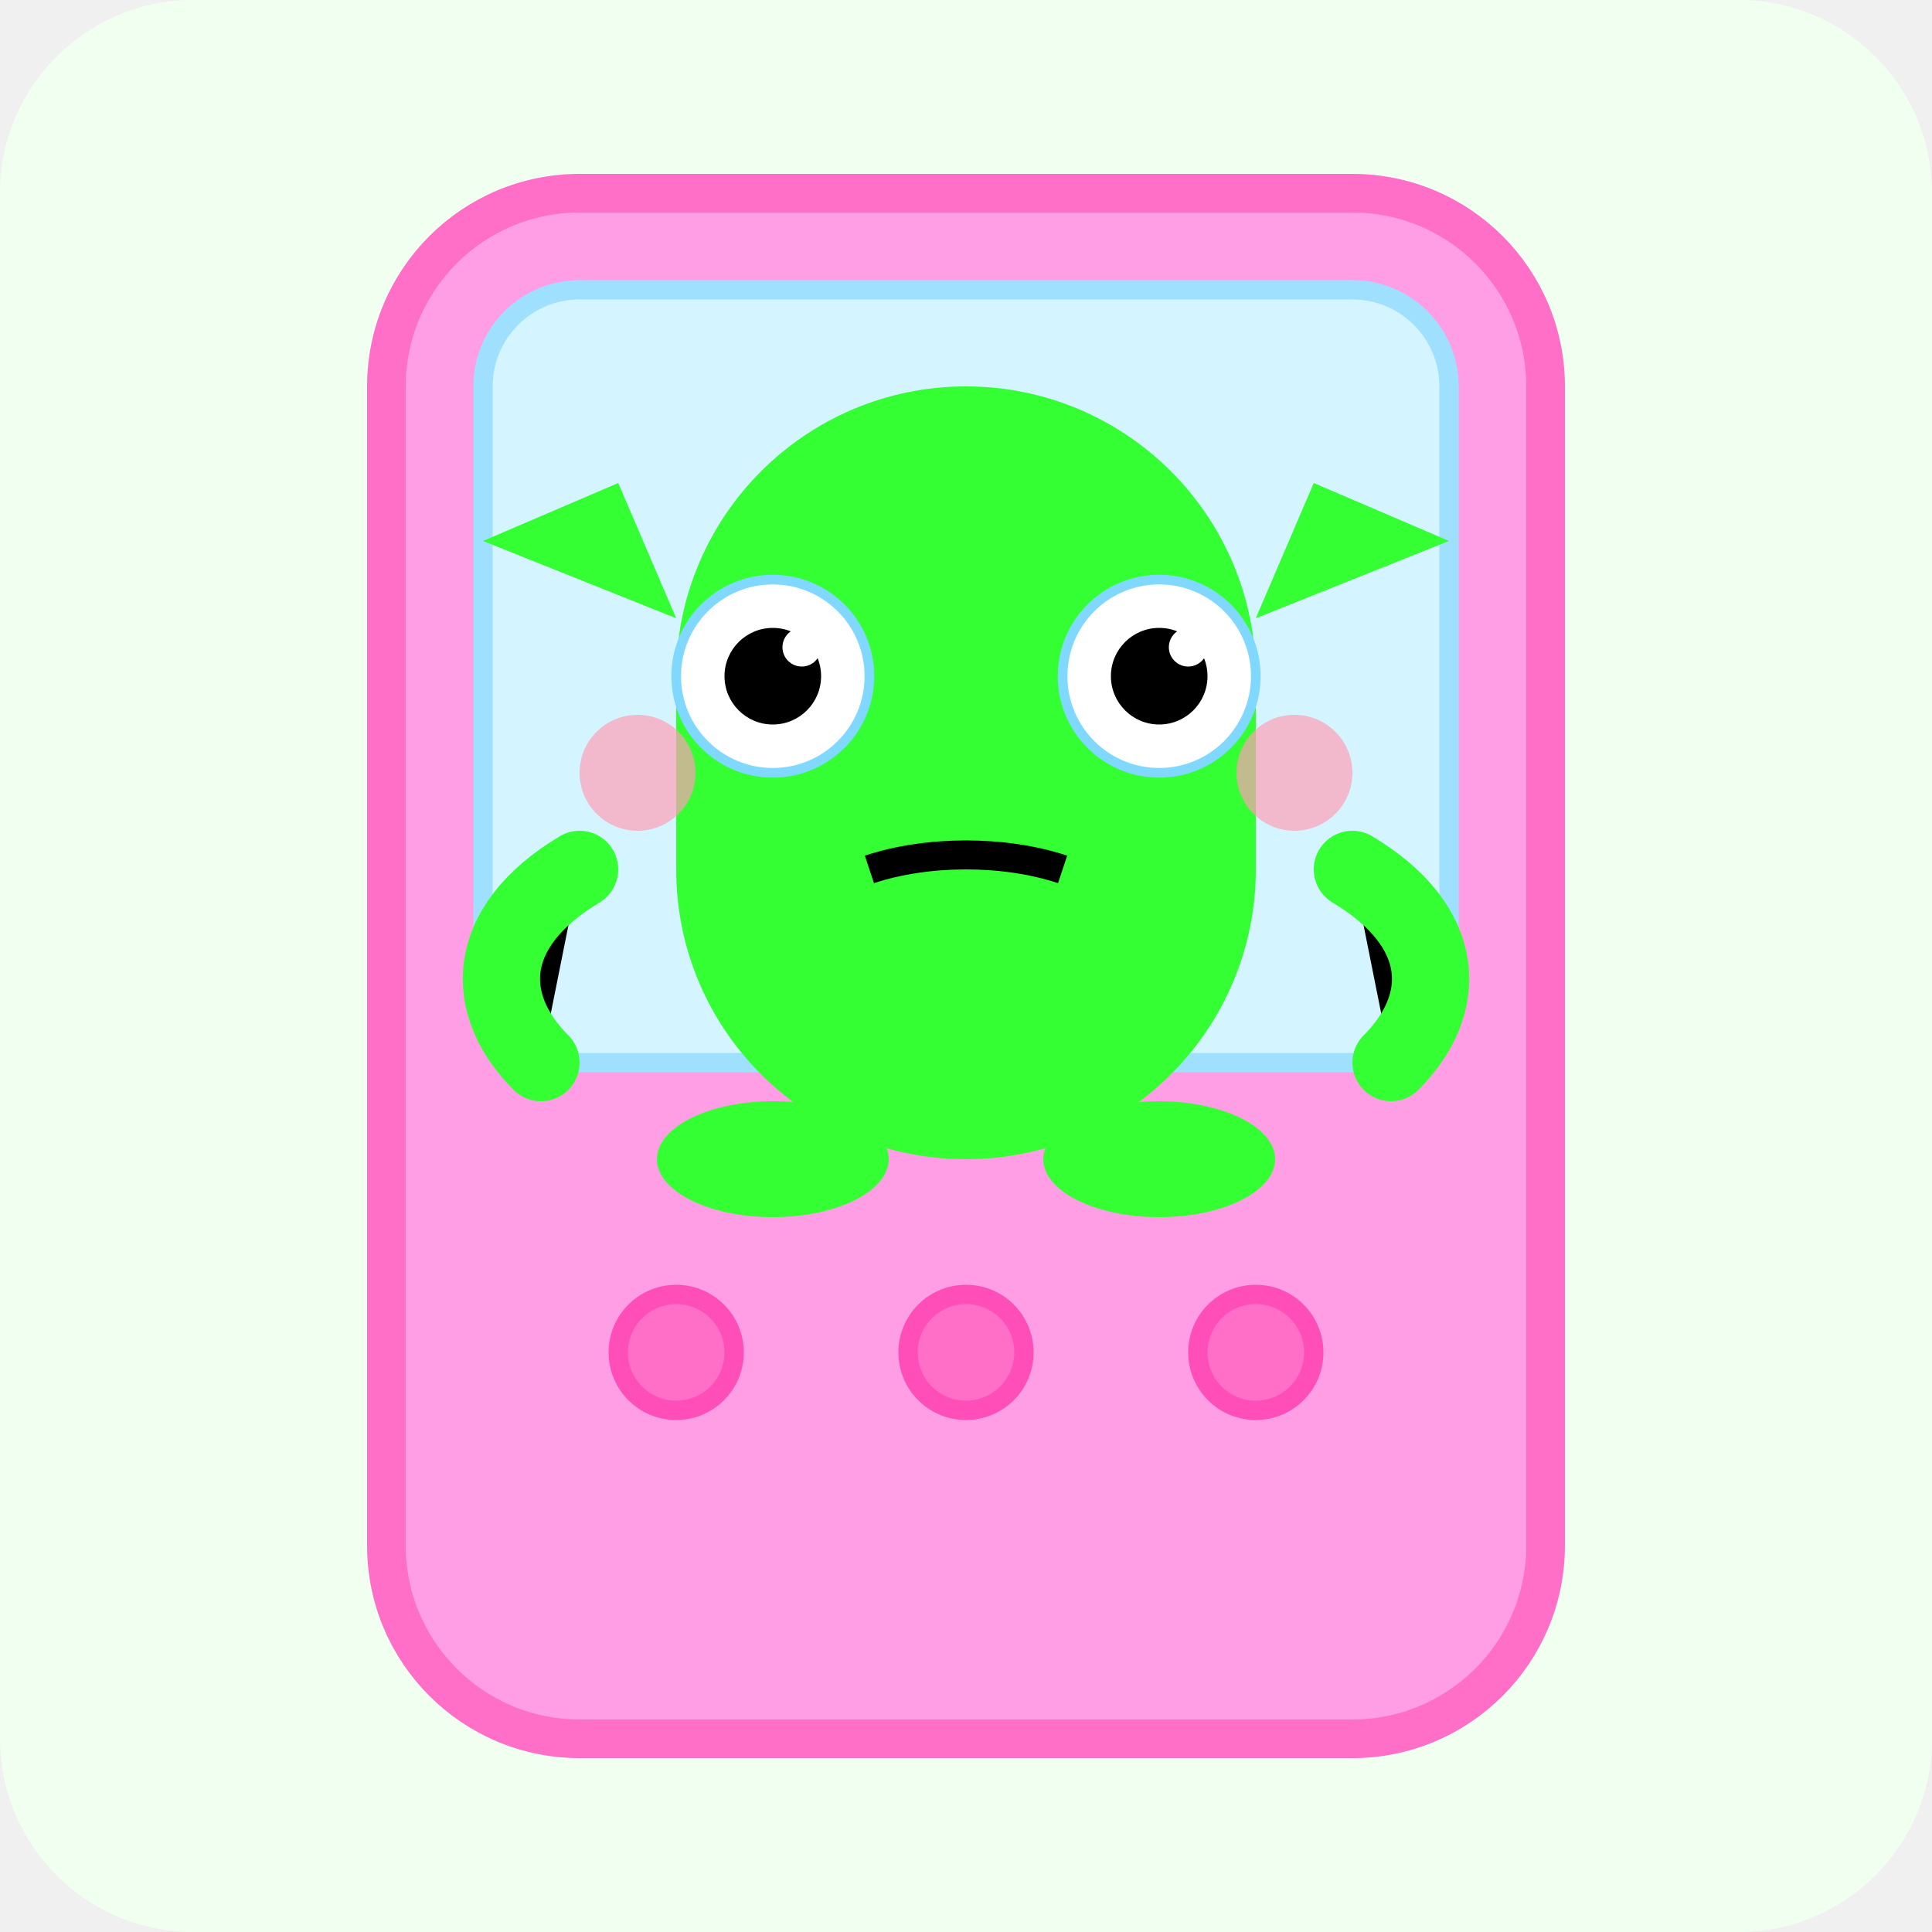
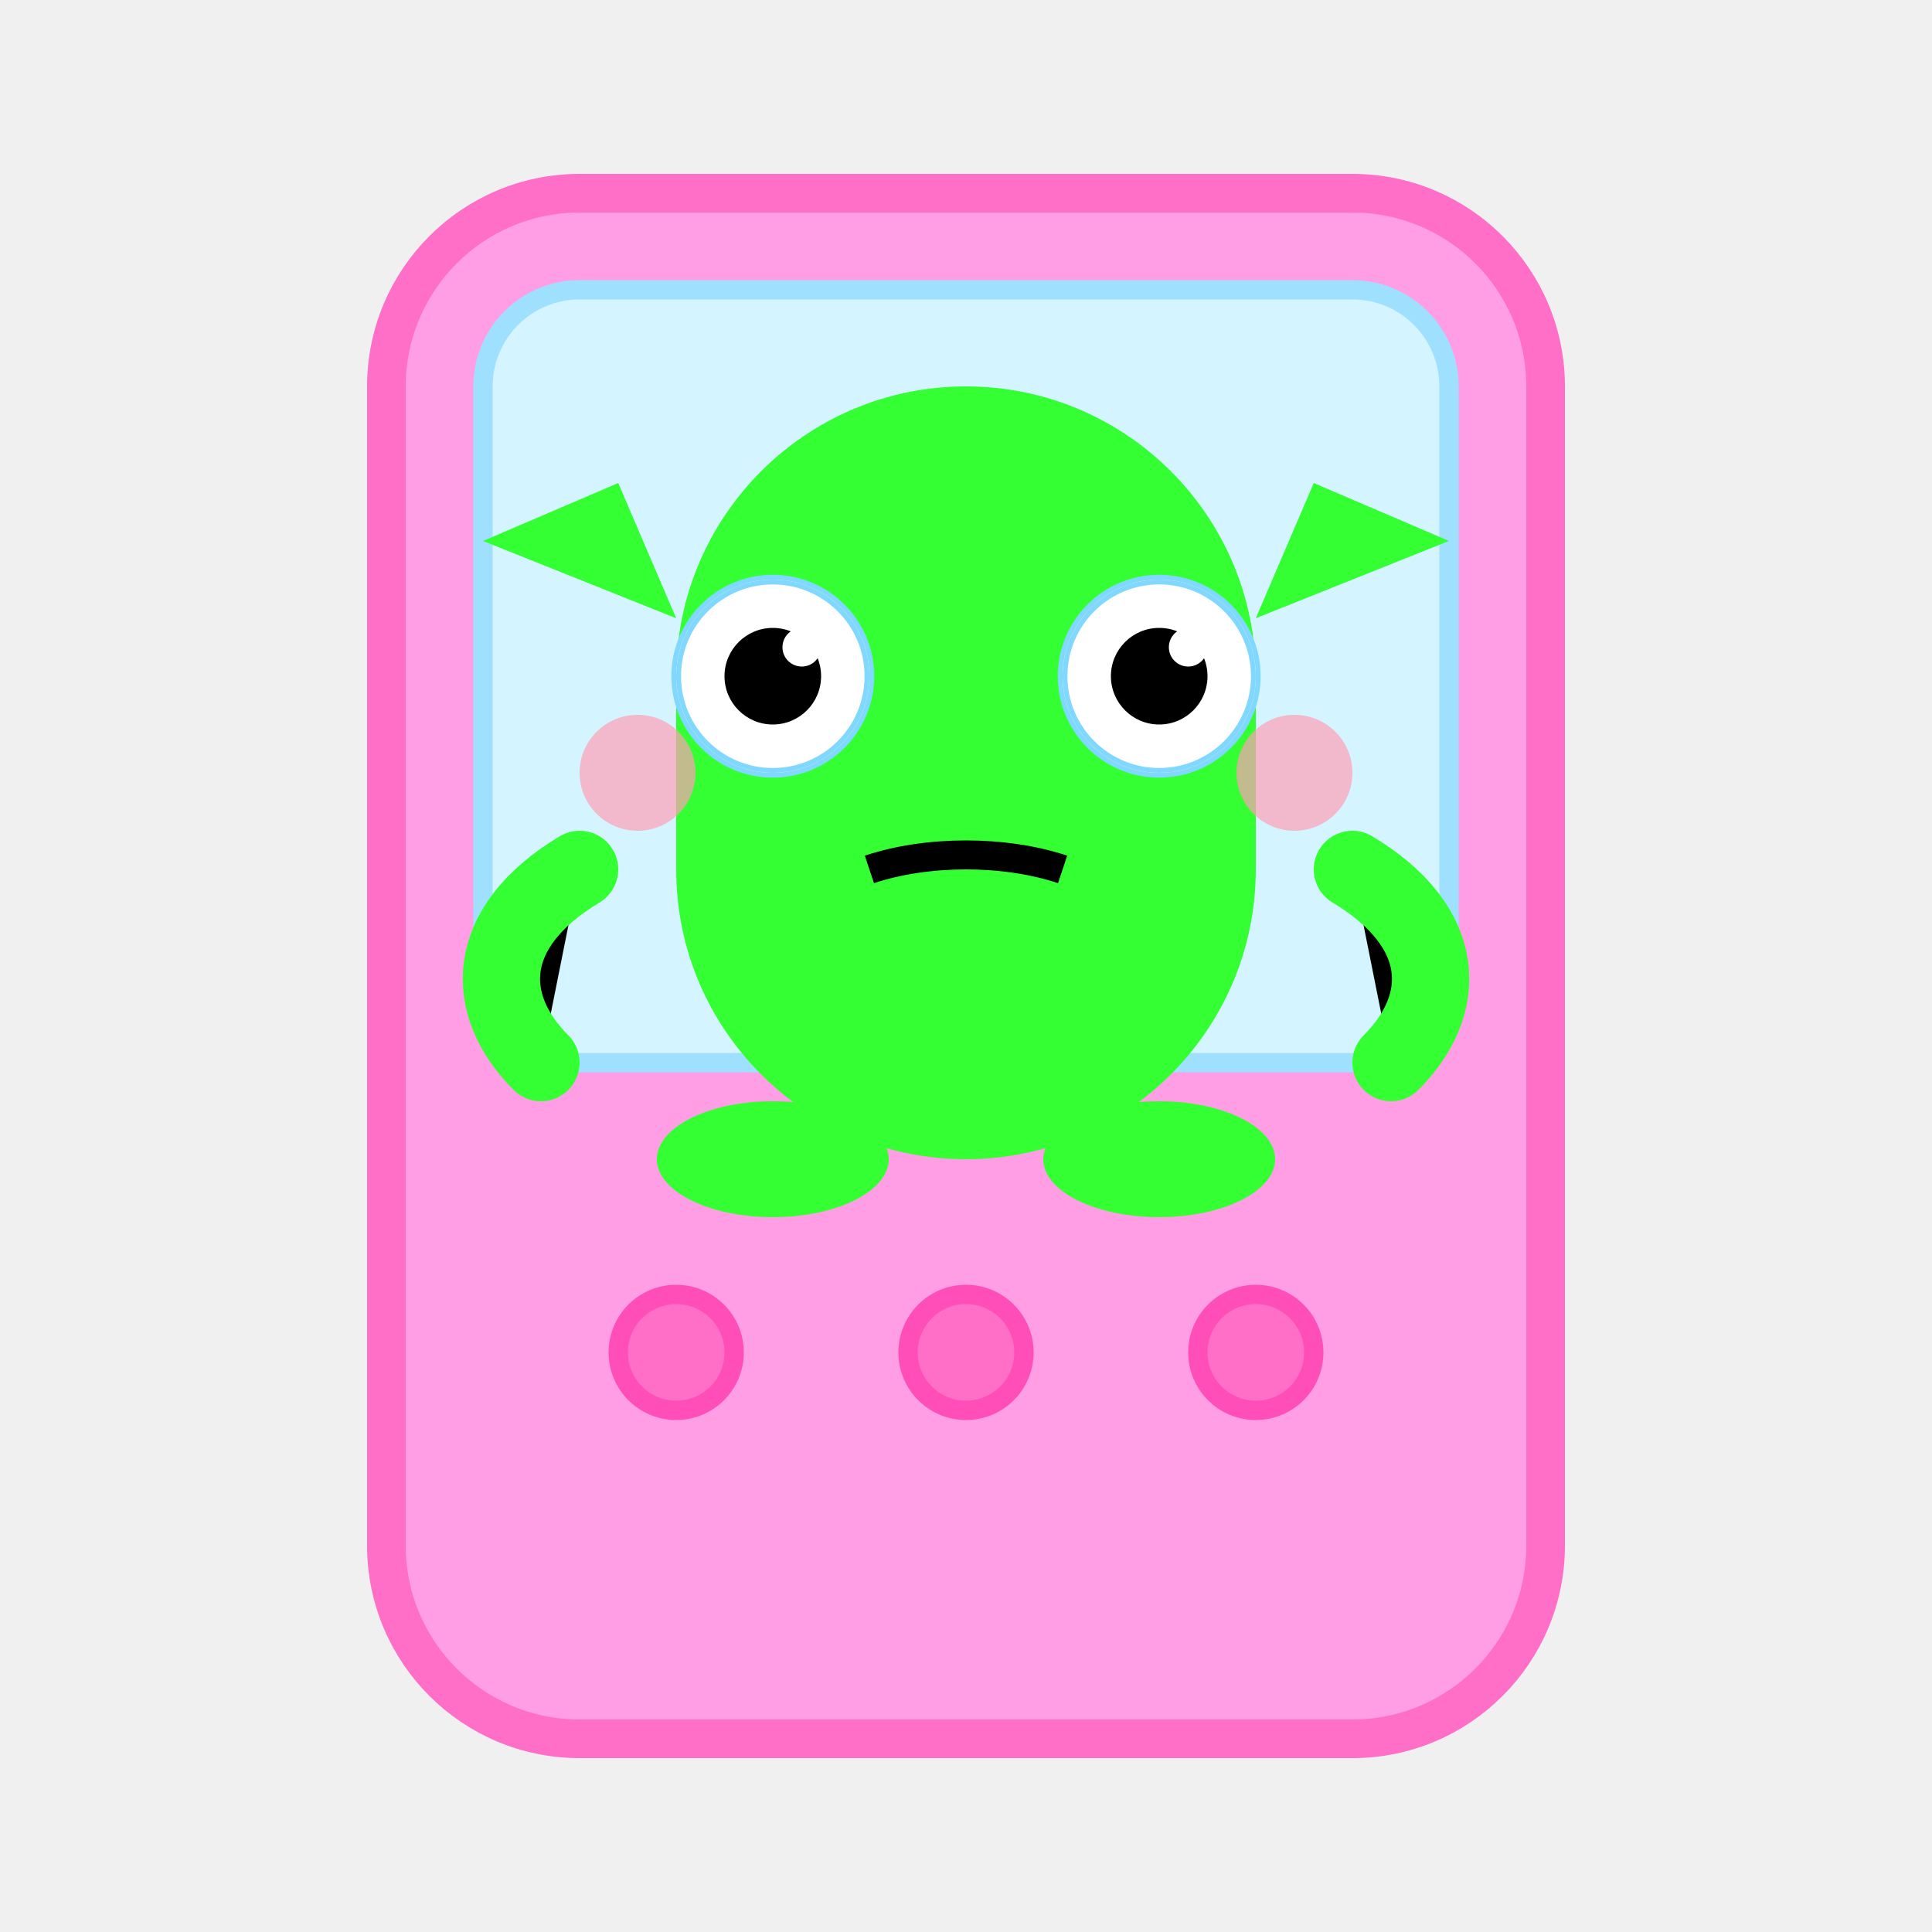
- <svg xmlns="http://www.w3.org/2000/svg" viewBox="0 0 100 100">
-   <rect x="0" y="0" width="100" height="100" rx="10" fill="#f0fff0" />
+ <svg xmlns="http://www.w3.org/2000/svg" xmlns:xlink="http://www.w3.org/1999/xlink" viewBox="0 0 100 100">
+   <defs>
+     <circle id="left-eye-outline" cx="40" cy="35" r="5" />
+     <mask id="left-eye-mask">
+       <rect x="30" y="25" width="25" height="20" fill="white" />
+       <use xlink:href="#left-eye-outline" id="left-lid" fill="black">
+         <animate attributeName="transform" type="translate" values="0 0; 0 5; 0 0" dur="4s" repeatCount="indefinite" />
+       </use>
+     </mask>
+     <circle id="right-eye-outline" cx="60" cy="35" r="5" />
+     <mask id="right-eye-mask">
+       <rect x="50" y="25" width="25" height="20" fill="white" />
+       <use xlink:href="#right-eye-outline" id="right-lid" fill="black">
+         <animate attributeName="transform" type="translate" values="0 0; 0 5; 0 0" dur="4s" repeatCount="indefinite" />
+       </use>
+     </mask>
+   </defs>
  <rect x="20" y="10" width="60" height="80" rx="10" fill="#ff9ee5" stroke="#ff6ec7" stroke-width="2" />
  <rect x="25" y="15" width="50" height="40" rx="5" fill="#d4f4ff" stroke="#a0e0ff" stroke-width="1" />
-   <rect x="35" y="20" width="30" height="40" rx="15" fill="#33ff33" />
-   <path d="M25 28 L32 25 L35 32" fill="#33ff33" />
-   <path d="M75 28 L68 25 L65 32" fill="#33ff33" />
-   <circle cx="40" cy="35" r="5" fill="white" stroke="#80d8ff" stroke-width="0.5" />
-   <circle cx="60" cy="35" r="5" fill="white" stroke="#80d8ff" stroke-width="0.5" />
-   <circle cx="40" cy="35" r="2.5" fill="black" />
-   <circle cx="60" cy="35" r="2.5" fill="black" />
-   <circle cx="41.5" cy="33.5" r="1" fill="white" />
-   <circle cx="61.5" cy="33.5" r="1" fill="white" />
-   <circle cx="33" cy="40" r="3" fill="#ff9eb5" opacity="0.7" />
-   <circle cx="67" cy="40" r="3" fill="#ff9eb5" opacity="0.7" />
-   <path d="M45 45 C48 44 52 44 55 45" stroke="black" stroke-width="1.5" fill="none" />
-   <path d="M30 45 C25 48 25 52 28 55" stroke="#33ff33" stroke-width="4" stroke-linecap="round" />
-   <path d="M70 45 C75 48 75 52 72 55" stroke="#33ff33" stroke-width="4" stroke-linecap="round" />
-   <ellipse cx="40" cy="60" rx="6" ry="3" fill="#33ff33" />
-   <ellipse cx="60" cy="60" rx="6" ry="3" fill="#33ff33" />
+   <g id="character">
+     <rect x="35" y="20" width="30" height="40" rx="15" fill="#33ff33">
+       <animateTransform attributeName="transform" type="translate" values="0,0; 0,-2; 0,0" dur="2s" repeatCount="indefinite" />
+     </rect>
+     <path d="M25 28 L32 25 L35 32" fill="#33ff33">
+       <animateTransform attributeName="transform" type="translate" values="0,0; 0,-3; 0,0" dur="1.5s" repeatCount="indefinite" />
+       <animateTransform attributeName="transform" type="rotate" values="-2,32,28; 2,32,28; -2,32,28" dur="3s" additive="sum" repeatCount="indefinite" />
+     </path>
+     <path d="M75 28 L68 25 L65 32" fill="#33ff33">
+       <animateTransform attributeName="transform" type="translate" values="0,0; 0,-3; 0,0" dur="1.5s" repeatCount="indefinite" />
+       <animateTransform attributeName="transform" type="rotate" values="2,68,28; -2,68,28; 2,68,28" dur="3s" additive="sum" repeatCount="indefinite" />
+     </path>
+     <g id="eyes">
+       <g>
+         <use xlink:href="#left-eye-outline" fill="white" stroke="#80d8ff" stroke-width="0.5" />
+         <use xlink:href="#left-eye-outline" mask="url(#left-eye-mask)" fill="white" />
+         <circle cx="40" cy="35" r="2.5" fill="black" />
+         <circle cx="41.5" cy="33.5" r="1" fill="white" />
+       </g>
+       <g>
+         <use xlink:href="#right-eye-outline" fill="white" stroke="#80d8ff" stroke-width="0.5" />
+         <use xlink:href="#right-eye-outline" mask="url(#right-eye-mask)" fill="white" />
+         <circle cx="60" cy="35" r="2.5" fill="black" />
+         <circle cx="61.5" cy="33.5" r="1" fill="white" />
+       </g>
+     </g>
+     <circle cx="33" cy="40" r="3" fill="#ff9eb5" opacity="0.7">
+       <animateTransform attributeName="transform" type="translate" values="0,0; 0,-2; 0,0" dur="2s" repeatCount="indefinite" />
+     </circle>
+     <circle cx="67" cy="40" r="3" fill="#ff9eb5" opacity="0.7">
+       <animateTransform attributeName="transform" type="translate" values="0,0; 0,-2; 0,0" dur="2s" repeatCount="indefinite" />
+     </circle>
+     <path d="M45 45 C48 44 52 44 55 45" stroke="black" stroke-width="1.5" fill="none">
+       <animateTransform attributeName="transform" type="translate" values="0,0; 0,-2; 0,0" dur="2s" repeatCount="indefinite" />
+     </path>
+     <path d="M30 45 C25 48 25 52 28 55" stroke="#33ff33" stroke-width="4" stroke-linecap="round">
+       <animateTransform attributeName="transform" type="translate" values="0,0; -1,-1; 0,0" dur="1.7s" repeatCount="indefinite" />
+       <animateTransform attributeName="transform" type="rotate" values="-3,30,45; 3,30,45; -3,30,45" dur="2.5s" additive="sum" repeatCount="indefinite" />
+     </path>
+     <path d="M70 45 C75 48 75 52 72 55" stroke="#33ff33" stroke-width="4" stroke-linecap="round">
+       <animateTransform attributeName="transform" type="translate" values="0,0; 1,-1; 0,0" dur="1.7s" repeatCount="indefinite" />
+       <animateTransform attributeName="transform" type="rotate" values="3,70,45; -3,70,45; 3,70,45" dur="2.5s" additive="sum" repeatCount="indefinite" />
+     </path>
+     <ellipse cx="40" cy="60" rx="6" ry="3" fill="#33ff33" />
+     <ellipse cx="60" cy="60" rx="6" ry="3" fill="#33ff33" />
+   </g>
  <circle cx="35" cy="70" r="3" fill="#ff6ec7" stroke="#ff4eb8" stroke-width="1" />
  <circle cx="50" cy="70" r="3" fill="#ff6ec7" stroke="#ff4eb8" stroke-width="1" />
  <circle cx="65" cy="70" r="3" fill="#ff6ec7" stroke="#ff4eb8" stroke-width="1" />
</svg>
